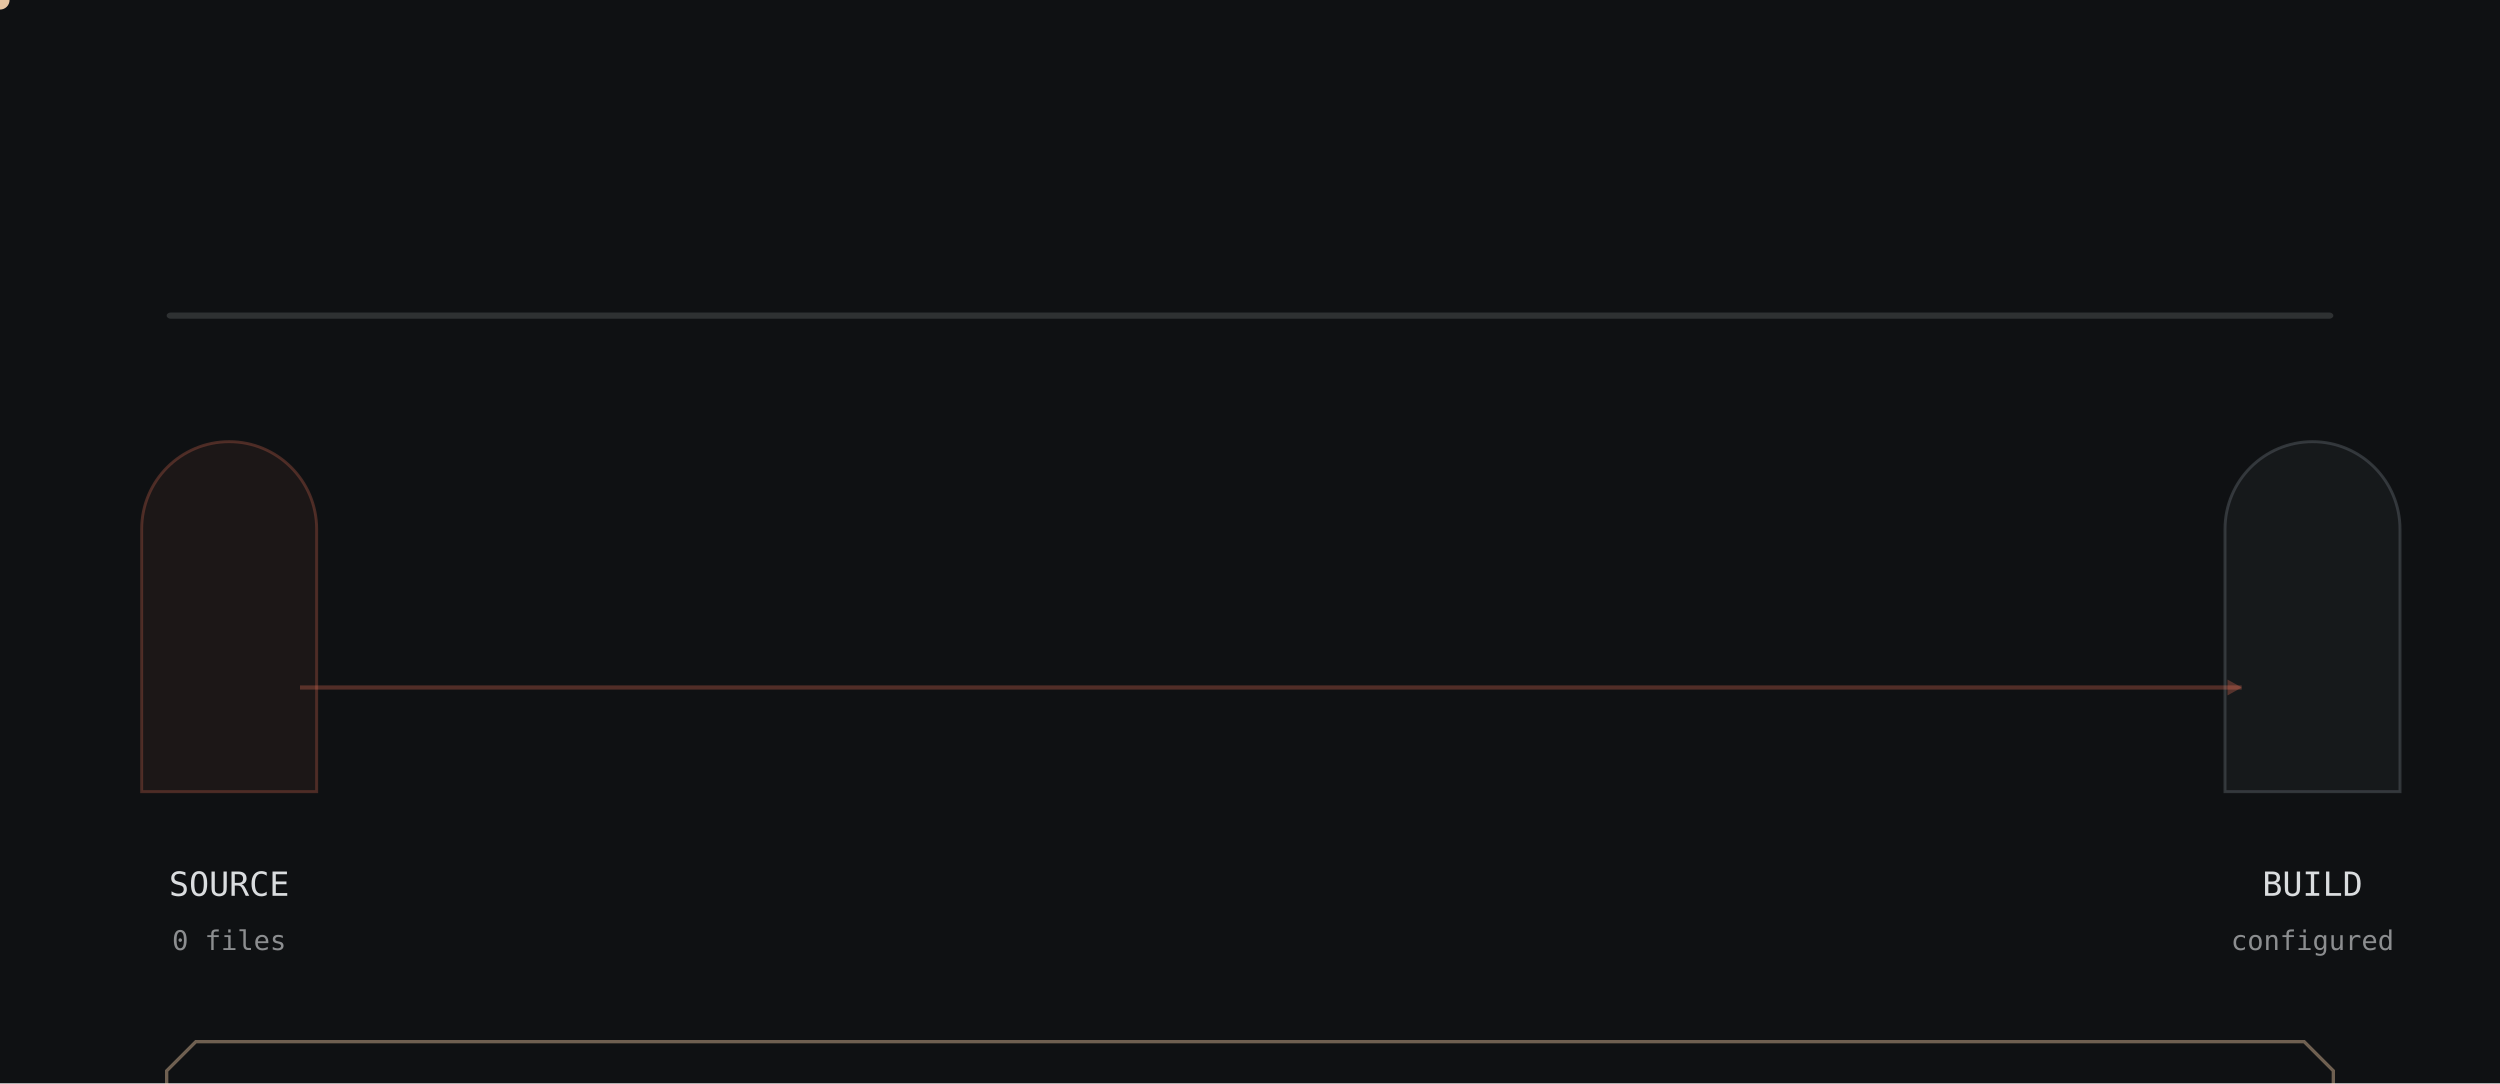
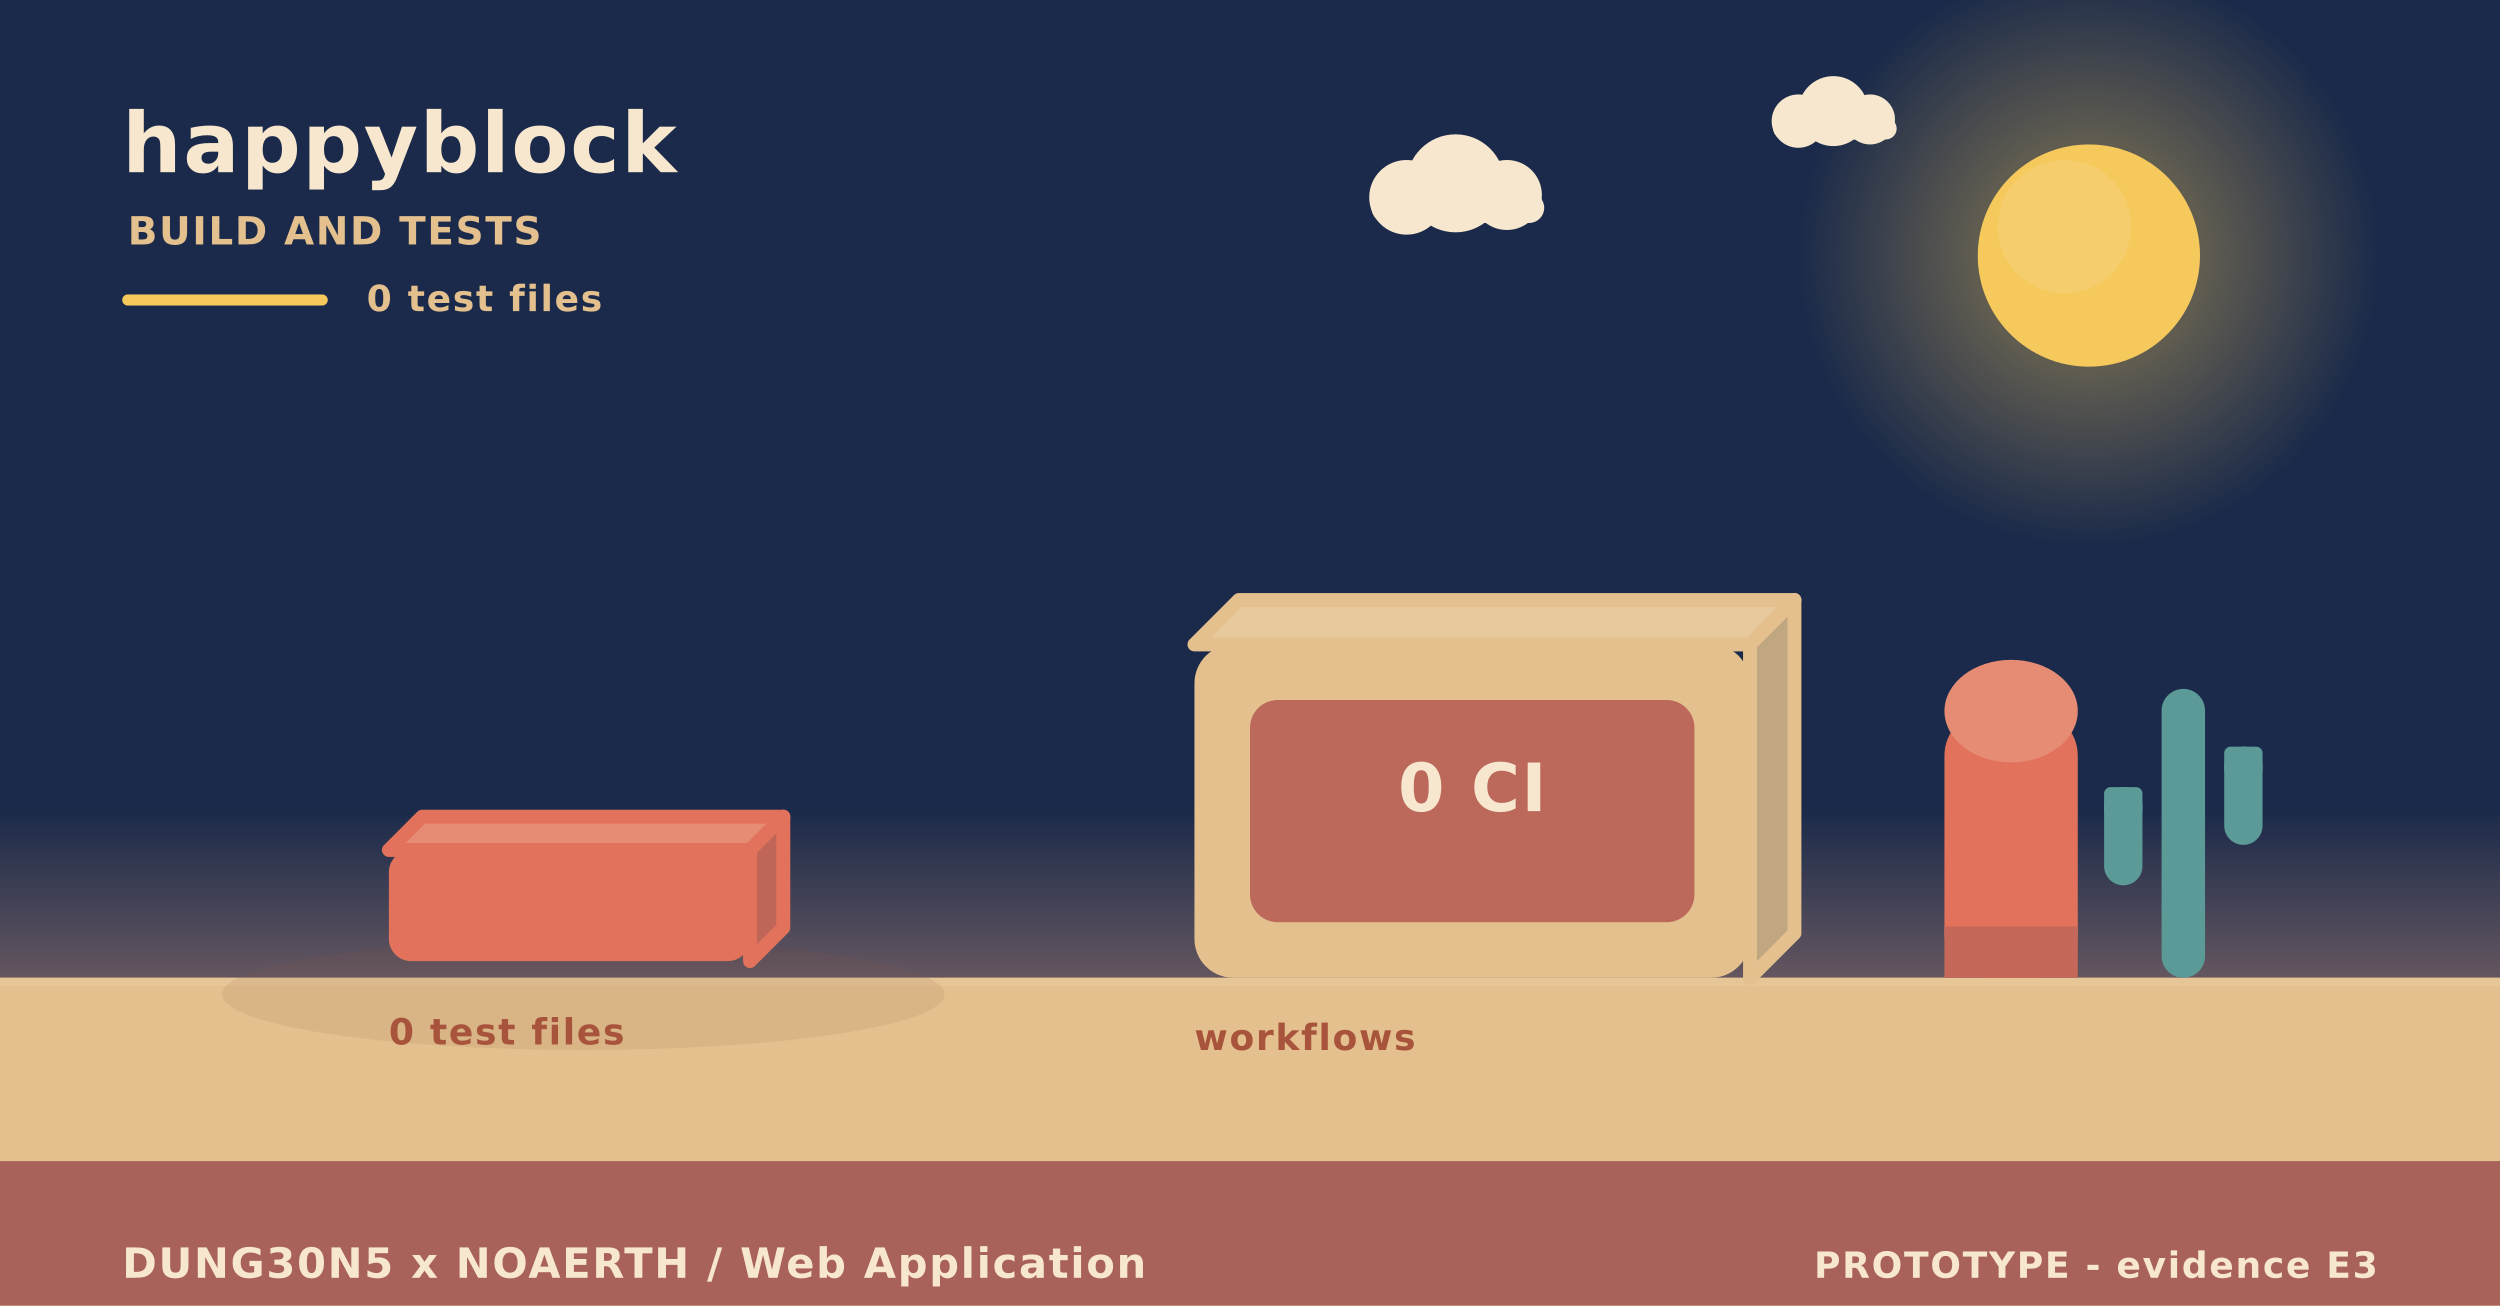
- <svg xmlns="http://www.w3.org/2000/svg" viewBox="0 0 1200 520" width="1200" height="520" role="img" aria-label="happyblock build evidence">
-   <rect width="1200" height="520" fill="#0f1113" />
-   <defs>
-     <linearGradient id="gb" x1="0" y1="0" x2="1" y2="1">
-       <stop offset="0%" stop-color="#ff7a5c" />
-       <stop offset="100%" stop-color="#9aa5b1" />
-     </linearGradient>
-   </defs>
-   <rect x="80.00" y="150.00" width="1040.00" height="3.00" rx="2.00" fill="rgba(241,243,245,0.140)" opacity="1.00" />
-   <path d="M68.00,380.00 L68.00,254.00 A42.00,42.00 0 0 1 152.00,254.00 L152.00,380.00 Z" fill="rgba(255,122,92,0.100)" opacity="0.55" stroke="rgba(255,122,92,0.450)" stroke-width="1.4" />
-   <polygon points="-192.26,189.00 -136.83,221.00 -136.83,157.00 -192.26,125.00" fill="#947d67" opacity="0.95" />
-   <polygon points="-247.68,221.00 -192.26,253.00 -192.26,189.00 -247.68,157.00" fill="#78818a" opacity="0.95" />
-   <polygon points="-192.26,125.00 -136.83,157.00 -192.26,189.00 -247.68,157.00" fill="#ff7a5c" opacity="0.95" />
-   <text x="110" y="430" font-family="ui-monospace,Menlo,monospace" font-size="16" fill="rgba(241,243,245,0.900)" text-anchor="middle">SOURCE</text>
-   <text x="110" y="456" font-family="ui-monospace,Menlo,monospace" font-size="13" fill="rgba(241,243,245,0.550)" text-anchor="middle">0 files</text>
-   <path d="M1068.00,380.00 L1068.00,254.00 A42.00,42.00 0 0 1 1152.00,254.00 L1152.00,380.00 Z" fill="rgba(154,165,177,0.100)" opacity="0.55" stroke="rgba(154,165,177,0.450)" stroke-width="1.4" />
-   <polygon points="673.77,689.00 729.19,721.00 729.19,657.00 673.77,625.00" fill="#947d67" opacity="0.95" />
-   <polygon points="618.34,721.00 673.77,753.00 673.77,689.00 618.34,657.00" fill="#78818a" opacity="0.95" />
-   <polygon points="673.77,625.00 729.19,657.00 673.77,689.00 618.34,657.00" fill="#9aa5b1" opacity="0.95" />
-   <text x="1110" y="430" font-family="ui-monospace,Menlo,monospace" font-size="16" fill="rgba(241,243,245,0.900)" text-anchor="middle">BUILD</text>
-   <text x="1110" y="456" font-family="ui-monospace,Menlo,monospace" font-size="13" fill="rgba(241,243,245,0.550)" text-anchor="middle">configured</text>
-   <line x1="144.00" y1="330.00" x2="1076.00" y2="330.00" stroke="rgba(255,122,92,0.500)" stroke-width="2.00" opacity="0.55" />
-   <polygon points="1076.00,330.00 1069.20,326.20 1069.20,333.80" fill="rgba(255,122,92,0.500)" opacity="0.55" />
-   <g opacity="0.9">
-     <circle cx="0.00" cy="0.00" r="4.60" fill="#ffd8b1" opacity="1.00" />
-     <animateTransform attributeName="transform" type="translate" values="144.00,330.00 1076.00,330.00" dur="5.5s" begin="0.0s" repeatCount="indefinite" />
-     <animateTransform attributeName="transform" type="translate" values="1076.00,330.00 144.00,330.00" dur="5.5s" begin="2.75s" repeatCount="indefinite" />
+ <svg xmlns="http://www.w3.org/2000/svg" width="900" height="470" viewBox="0 0 900 470" role="img" aria-label="happyblock - how it is verified">
+   <linearGradient id="skyb" x1="0" y1="0" x2="0" y2="1">
+     <stop offset="0" stop-color="#1b2a4a" />
+     <stop offset="0.62" stop-color="#1b2a4a" />
+     <stop offset="1" stop-color="#f3ad8a" />
+   </linearGradient>
+   <rect width="900" height="470" fill="url(#skyb)" />
+   <radialGradient id="sunb">
+     <stop offset="0.35" stop-color="#f5c95c" stop-opacity="0.34" />
+     <stop offset="1" stop-color="#f5c95c" stop-opacity="0" />
+   </radialGradient>
+   <circle cx="752" cy="92" r="104" fill="url(#sunb)" />
+   <circle cx="752" cy="92" r="40" fill="#f5c95c" />
+   <circle cx="743.2" cy="81.6" r="24" fill="#f5d27e" opacity="0.5" />
+   <g>
+     <circle cx="524" cy="66" r="17.64" fill="#f6e7ce" />
+     <circle cx="506.36" cy="71.04" r="13.44" fill="#f6e7ce" />
+     <circle cx="542.48" cy="70.2" r="12.6" fill="#f6e7ce" />
+     <rect x="493.76" y="69.36" width="62.16" height="10.92" rx="5.46" fill="#f6e7ce" />
+     <animateTransform attributeName="transform" type="translate" values="0 0;24 0;0 0" dur="36s" begin="0s" repeatCount="indefinite" />
  </g>
-   <path d="M94.00,500.00 H1106.00 L1120.00,514.00 V546.00 L1106.00,560.00 H94.00 L80.00,546.00 V514.00 Z" fill="none" stroke="rgba(255,216,177,0.500)" stroke-width="1.60" opacity="0.80" />
-   <text x="600" y="536" font-family="ui-monospace,Menlo,monospace" font-size="16" fill="rgba(255,216,177,0.950)" text-anchor="middle">no test suite present in this repository — shown as measured, not implied</text>
+   <g>
+     <circle cx="660" cy="40" r="12.6" fill="#f6e7ce" />
+     <circle cx="647.4" cy="43.6" r="9.6" fill="#f6e7ce" />
+     <circle cx="673.2" cy="43" r="9" fill="#f6e7ce" />
+     <rect x="638.4" y="42.4" width="44.4" height="7.8" rx="3.9" fill="#f6e7ce" />
+     <animateTransform attributeName="transform" type="translate" values="0 0;-18 0;0 0" dur="46s" begin="3s" repeatCount="indefinite" />
+   </g>
+   <rect x="0" y="352" width="900" height="118" fill="#e3c08d" />
+   <rect x="0" y="352" width="900" height="3" fill="#e6c596" />
+   <text x="44" y="62" font-family="Verdana,DejaVu Sans,sans-serif" font-size="30" font-weight="700" letter-spacing="0.6" fill="#f6e7ce" text-anchor="start">happyblock</text>
+   <text x="46" y="88" font-family="Verdana,DejaVu Sans,sans-serif" font-size="14" font-weight="700" letter-spacing="0.6" fill="#e3c08d" text-anchor="start">BUILD AND TESTS</text>
+   <rect x="44" y="106" width="74" height="4" rx="2" fill="#f5c95c" />
+   <text x="132" y="112" font-family="Verdana,DejaVu Sans,sans-serif" font-size="13" font-weight="700" letter-spacing="0.6" fill="#e3c08d" text-anchor="start">0 test files</text>
+   <ellipse cx="210" cy="358" rx="130" ry="20" fill="rgba(138,90,68,0.11)" />
+   <g>
+     <path d="M140,306 L270,306 L282,294 L152,294 Z" fill="#e68c74" stroke="#e2725b" stroke-width="5" stroke-linejoin="round" />
+     <path d="M270,306 L282,294 L282,334 L270,346 Z" fill="#c06658" stroke="#e2725b" stroke-width="5" stroke-linejoin="round" />
+     <rect x="140" y="306" width="130" height="40" rx="8" fill="#e2725b" />
+     <animateTransform attributeName="transform" type="translate" values="0 10;0 0" dur="0.8s" begin="0.5s" fill="freeze" />
+   </g>
+   <text x="140" y="376" font-family="Verdana,DejaVu Sans,sans-serif" font-size="13" font-weight="700" letter-spacing="0.6" fill="#a8543c" text-anchor="start">0 test files</text>
+   <path d="M430,232 L630,232 L646,216 L446,216 Z" fill="#e7c99b" stroke="#e3c08d" stroke-width="5" stroke-linejoin="round" />
+   <path d="M630,232 L646,216 L646,336 L630,352 Z" fill="#c1a682" stroke="#e3c08d" stroke-width="5" stroke-linejoin="round" />
+   <rect x="430" y="232" width="200" height="120" rx="14" fill="#e3c08d" />
+   <rect x="450" y="252" width="160" height="80" rx="10" fill="#ba6458" opacity="0.94" />
+   <text x="530" y="292" font-family="Verdana,DejaVu Sans,sans-serif" font-size="24" font-weight="700" letter-spacing="0.6" fill="#f6e7ce" text-anchor="middle">0 CI</text>
+   <text x="430" y="378" font-family="Verdana,DejaVu Sans,sans-serif" font-size="13" font-weight="700" letter-spacing="0.6" fill="#a8543c" text-anchor="start">workflows</text>
+   <rect x="700" y="256" width="48" height="96" rx="16" fill="#e2725b" />
+   <ellipse cx="724" cy="256" rx="24" ry="18.46" fill="#e68c74" />
+   <rect x="700" y="333.54" width="48" height="18.46" fill="#c66859" />
+   <rect x="778.18" y="248" width="15.64" height="104" rx="7.82" fill="#5b9a97" />
+   <rect x="757.48" y="283.36" width="13.8" height="35.36" rx="6.9" fill="#5b9a97" />
+   <rect x="757.48" y="283.36" width="13.8" height="10.4" rx="2.3" fill="#5b9a97" />
+   <rect x="800.72" y="268.8" width="13.8" height="35.36" rx="6.9" fill="#5b9a97" />
+   <rect x="800.72" y="268.8" width="13.8" height="10.4" rx="2.3" fill="#5b9a97" />
+   <rect x="0" y="418" width="900" height="52" rx="0" fill="#a65c56" opacity="0.94" />
+   <text x="44" y="460" font-family="Verdana,DejaVu Sans,sans-serif" font-size="15" font-weight="700" letter-spacing="0.6" fill="#f6e7ce" text-anchor="start">DUNG30N5 x NOAERTH  /  Web Application</text>
+   <text x="856" y="460" font-family="Verdana,DejaVu Sans,sans-serif" font-size="13" font-weight="700" letter-spacing="0.6" fill="#f6e7ce" text-anchor="end">PROTOTYPE  -  evidence E3</text>
</svg>
